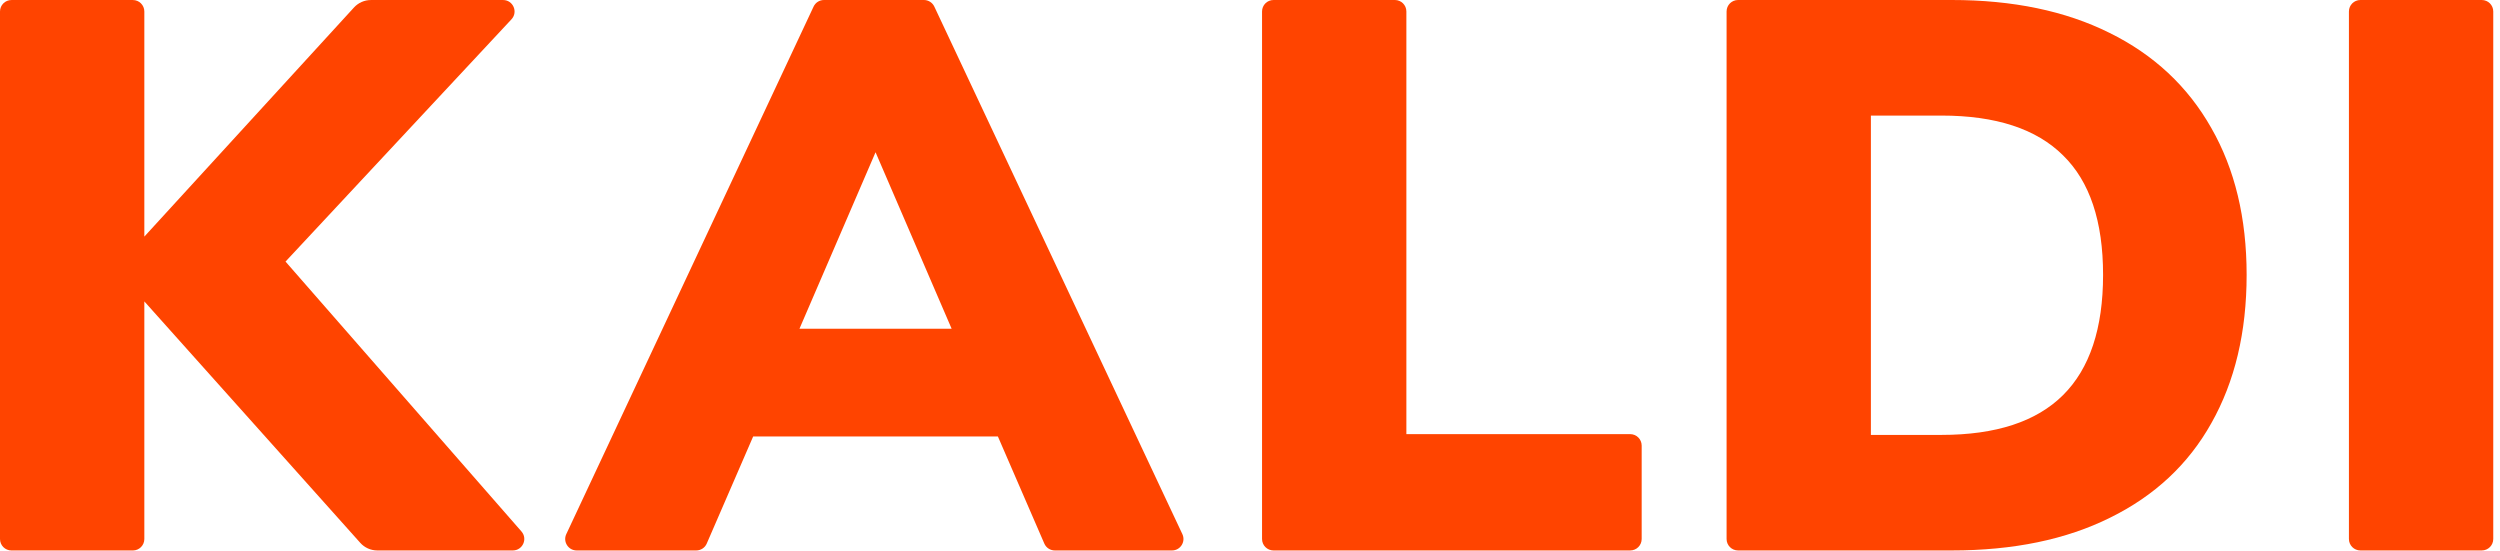
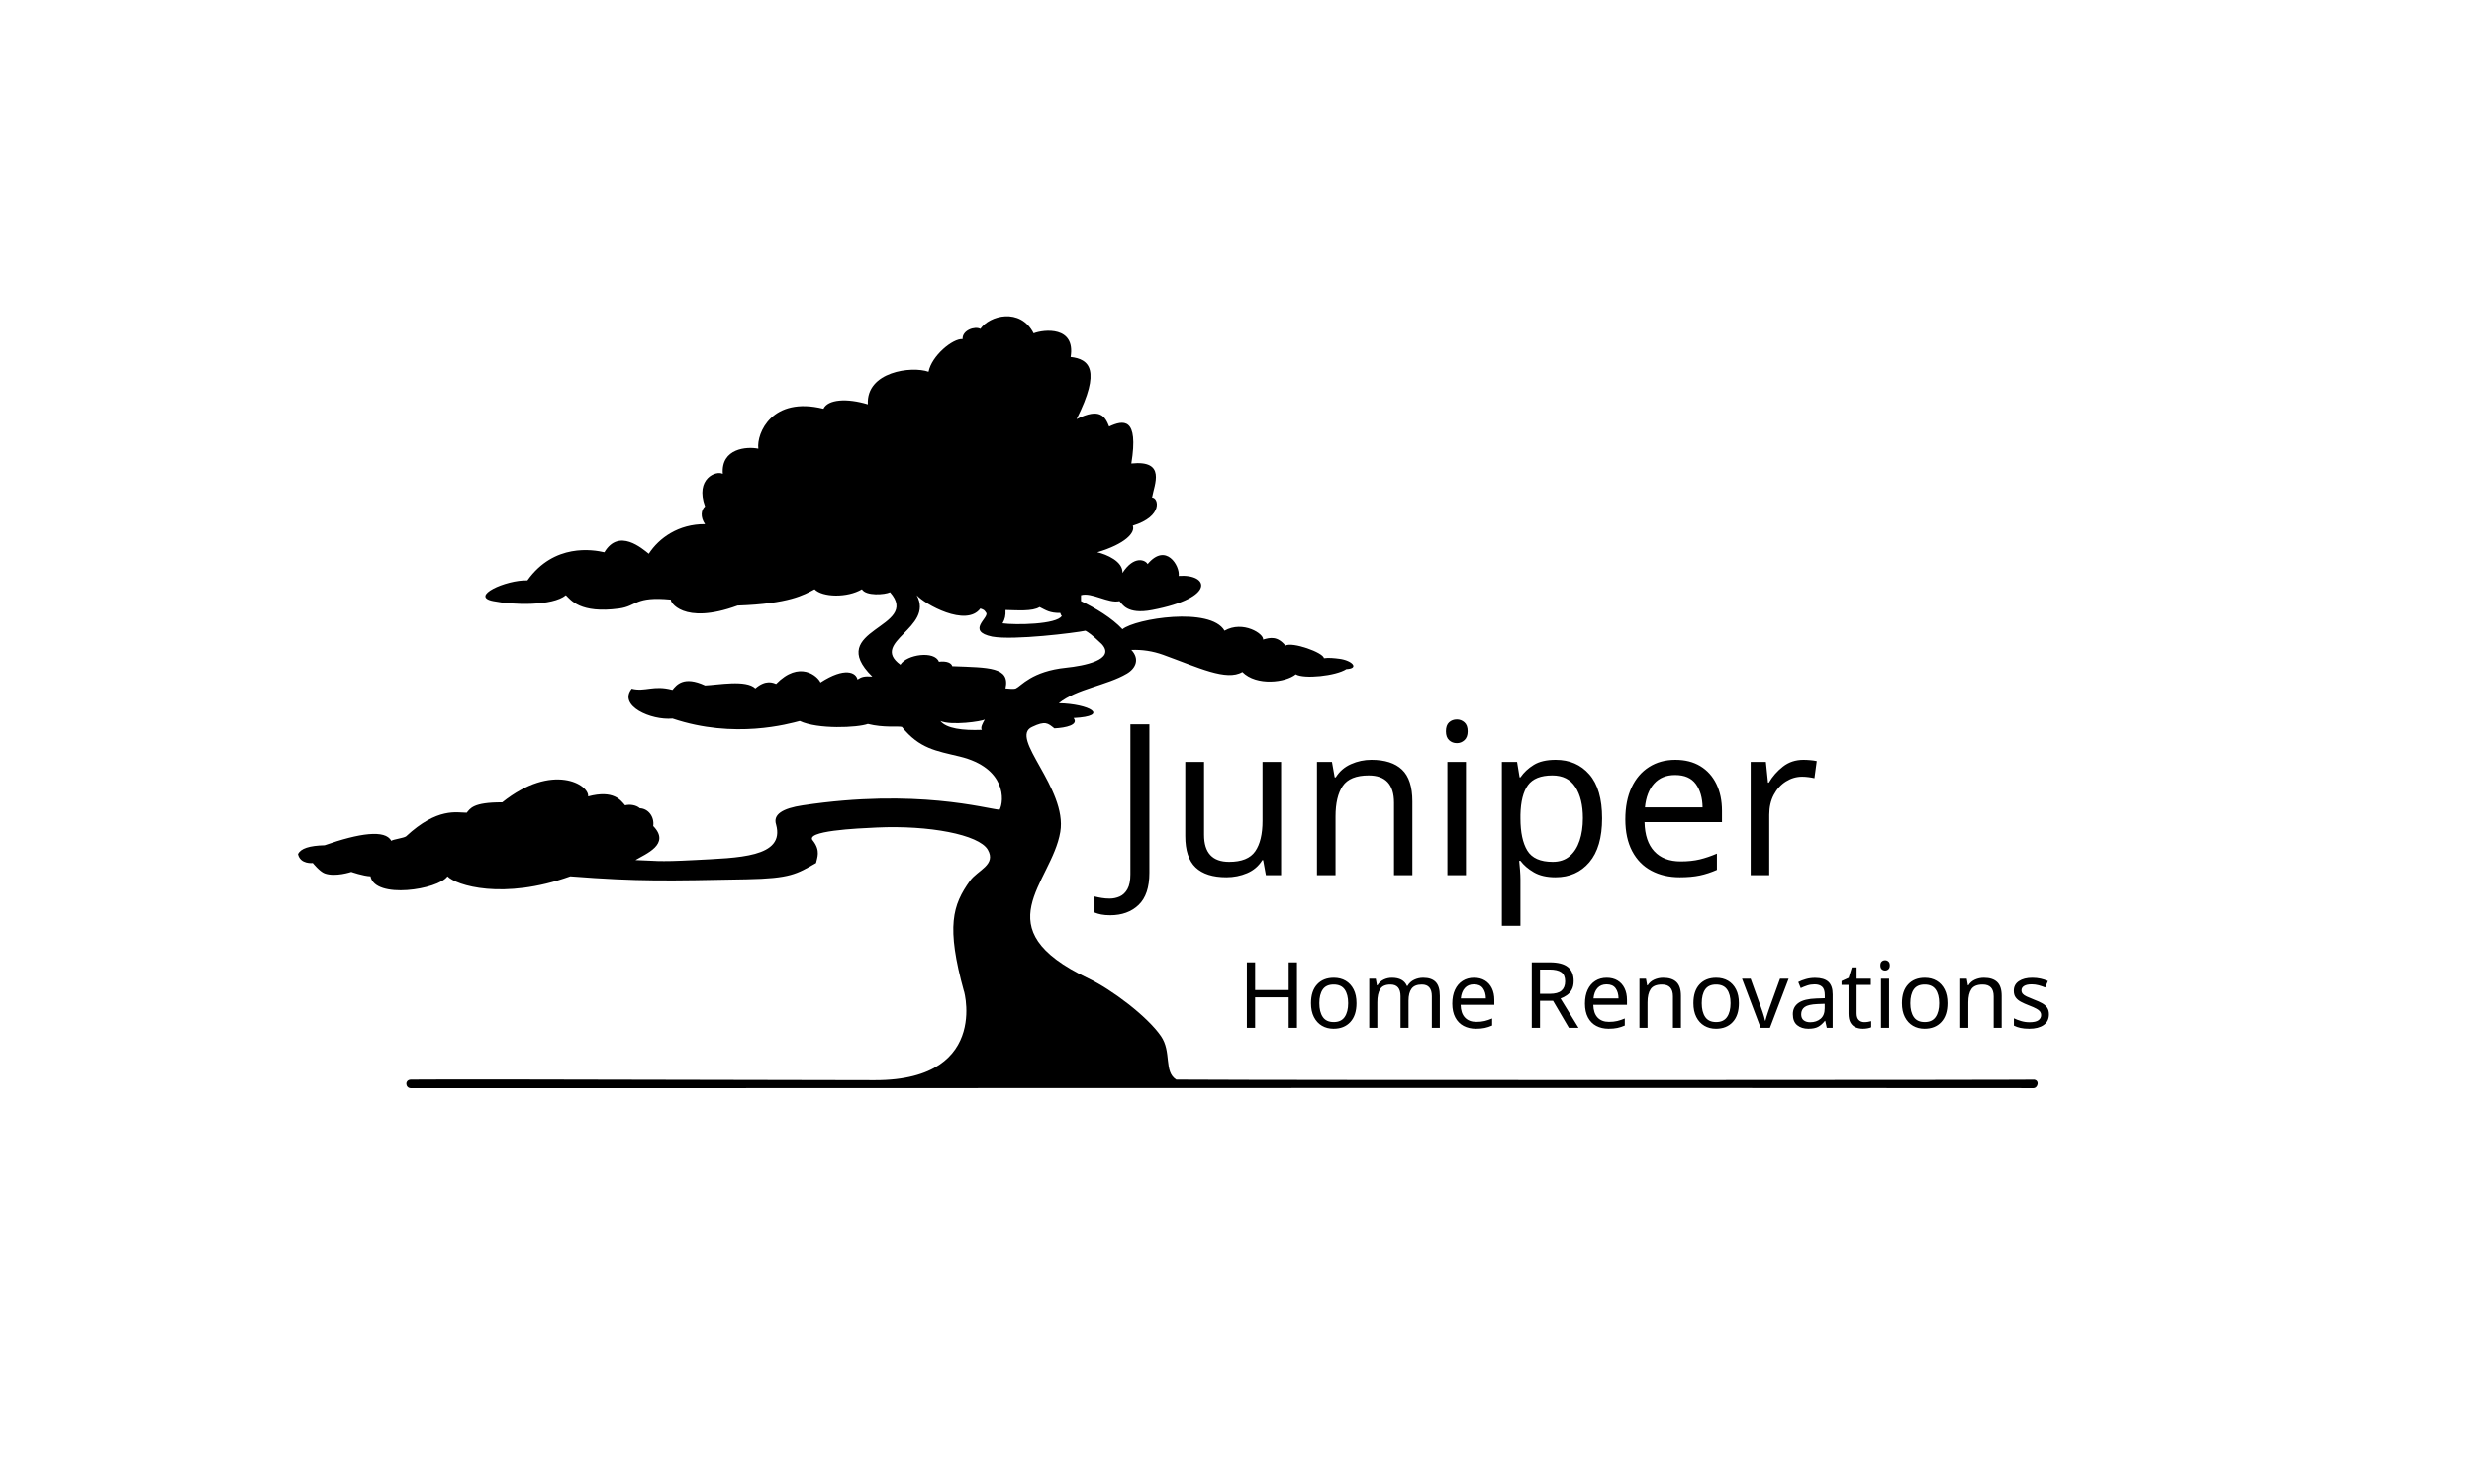
- <svg xmlns="http://www.w3.org/2000/svg" xmlns:xlink="http://www.w3.org/1999/xlink" viewBox="0 0 109 24">
-   <g transform="translate(-1470)">
-     <g style="mix-blend-mode:normal" transform="translate(1470)" fill="#f40">
-       <use xlink:href="#b" style="mix-blend-mode:normal" />
-       <use xlink:href="#c" style="mix-blend-mode:normal" />
-       <use xlink:href="#d" style="mix-blend-mode:normal" />
-       <use xlink:href="#e" style="mix-blend-mode:normal" />
-       <use xlink:href="#f" style="mix-blend-mode:normal" />
-     </g>
+ <svg xmlns="http://www.w3.org/2000/svg" id="FINAL_Vector" width="4309" height="2585" viewBox="0 0 4309 2585">
+   <defs>
+     <style>
+       .cls-1 {
+         font-size: 200px;
+       }
+ 
+       .cls-1, .cls-2 {
+         font-family: "Day Roman";
+       }
+ 
+       .cls-2 {
+         font-size: 100px;
+       }
+ 
+       .cls-3 {
+         fill-rule: evenodd;
+       }
+     </style>
+   </defs>
+   <g>
+     <text id="Juniper_" data-name="Juniper " class="cls-1" transform="translate(1934.995 1524.656) scale(1.838 1.84)">Juniper</text>
+     <text id="Home_Renovations" data-name="Home Renovations" class="cls-2" transform="translate(2156.163 1790.697) scale(1.598 1.598)">Home Renovations</text>
  </g>
-   <defs>
-     <path id="b" d="M22.735 23.171c.283.323.053.829-.376.829h-5.907c-.285 0-.556-.121-.745-.333l-9.414-10.526v10.36c0 .276-.224.5-.5.5h-5.293c-.276 0-.5-.224-.5-.5v-23c0-.276.224-.5.5-.5h5.293c.276 0 .5.224.5.5v9.815l9.141-9.99c.19-.207.457-.325.738-.325h5.762c.437 0 .664.521.366.841l-9.851 10.563 10.287 11.767z" />
-     <path id="c" d="M45.991 24c-.199 0-.38-.118-.459-.301l-2.024-4.669h-10.67l-2.024 4.669c-.079.183-.259.301-.459.301h-5.212c-.366 0-.608-.381-.453-.712l10.782-23c.082-.176.259-.288.453-.288h4.358c.194 0 .37.112.453.287l10.815 23c.156.332-.086.713-.452.713h-5.108zm-11.135-9.668h6.635l-3.317-7.694-3.317 7.694z" />
-     <path id="d" d="M55.525 24c-.276 0-.5-.224-.5-.5v-23c0-.276.224-.5.5-.5h5.293c.276 0 .5.224.5.5v18.428h9.759c.276 0 .5.224.5.5v4.072c0 .276-.224.5-.5.5h-15.552z" />
-     <path id="e" d="M75.279.5c0-.276.224-.5.5-.5h9.315c2.667 0 4.959.477 6.874 1.43 1.938.953 3.42 2.338 4.446 4.153 1.026 1.793 1.539 3.926 1.539 6.4 0 2.496-.513 4.652-1.539 6.468-1.003 1.793-2.474 3.166-4.412 4.119-1.915.953-4.218 1.43-6.908 1.43h-9.315c-.276 0-.5-.224-.5-.5v-23zm9.37 18.462c2.371 0 4.138-.579 5.301-1.736 1.163-1.157 1.744-2.905 1.744-5.242 0-2.338-.581-4.074-1.744-5.209-1.163-1.157-2.93-1.736-5.301-1.736h-3.078v13.923h3.078z" />
-     <path id="f" d="M102.913 24c-.276 0-.5-.224-.5-.5v-23c0-.276.224-.5.5-.5h5.293c.276 0 .5.224.5.5v23c0 .276-.224.5-.5.5h-5.293z" />
-   </defs>
+   <path id="tree" class="cls-3" d="M1864.75,621.952c32.42,3.616,53.5,22.16,10.31,108.264,41.13-20.714,49.96-4.2,56.72,12.888,24.6-11.555,51.88-16.8,38.67,64.443,61.25-6.371,39.91,36.6,36.09,59.288,11.08-.147,19.95,32.651-33.52,48.976,4.69,12.232-13.14,31.85-61.87,46.4,15.9,3.645,45.08,15.924,43.83,36.088,20.16-31.141,40.06-22.7,43.82-15.466,32.13-38.255,56.58,3.381,54.14,20.618,51.57-3.865,66.95,37.65-46.4,59.29-43.77,8.36-51.93-10.48-56.72-15.46-18.75,4.61-48.66-15.96-67.03-10.32v10.32c25.04,11.95,54.03,29.45,72.19,48.97,22.7-18.54,153.5-39.58,177.8,2.55,32.16-18.42,69.27,5.82,67.11,15.5,12.63-3.69,24.89-6.43,38.94,10.5,11.71-7.11,66.3,12.11,67.04,22,8.54-1.2,18.27-.12,27.01,1,21.92,2.82,35.5,16.85,12.01,18-18.1,11.91-74.07,17.59-88.05,9.01-17.25,14.24-68.14,20.94-93.04-4-27.58,16.31-76.41-7.67-138.07-30.01a145.381,145.381,0,0,0-55.28-8.46c14.67,15.5,8.26,31.78-7.74,41.24-34.86,20.63-87.45,26.41-118.59,51.56,53.04,0.96,90.78,22.36,25.78,25.77,9.28,11.9-13.14,17.05-33.51,18.05-11.49-9.13-15.56-13.59-38.67-2.58-41.42,18.29,61.71,106.89,48.98,183.02-14.96,89.47-135.38,167.62,48.98,255.19,40.39,19.19,102.37,65.84,126.33,100.53,19.09,27.66,4.53,61.76,26.73,75.78,215.64,1.36,1550.67.84,1492.73,0,11.68,0.17,8.28,15.02,0,15.01-600.86-.92-2766.012.43-2826.375,0-9.307-.43-10.6-15.03,1-15.01,43.183-.38,187.771-0.48,807.394,1,210.79,0.51,149.94-174.69,155.64-154.11-31.66-114.34-19.91-151.16,10.31-193.33,13.24-18.47,46.25-27.72,30.93-54.13s-102.35-42.86-193.35-38.66c-34.07,1.57-127.95,5.71-110.86,23.2,13.45,17.39,6.88,29.66,5.16,38.66-33.77,19.15-44.26,26.9-121.17,28.36-136.34,2.58-186.68,4.23-306.788-5.16-117.248,41.91-199.089,15.66-213.978,0-16.12,23.22-126.47,40.44-134.059,0-13-.54-33.515-7.73-33.515-7.73s-27.811,9.42-46.4,2.58c-8.752-3.23-20.624-18.05-20.624-18.05s-21.787,2.66-25.781-15.47c4.616-9.92,19.72-14.78,46.4-15.46,59.96-21.1,105.714-27.82,116.013-7.73,3.758-2.73,21.649-4.79,25.78-7.74,54.854-50.92,88.513-41.24,105.7-41.24,6.012-6.88,10.279-18.31,61.873-18.05,87.726-70.1,152.008-30.65,149.528-10.31,44.6-11.91,56.85,6.74,64.45,15.47,7.57-2.02,18.9-.9,25.78,5.16,14.06,0.49,25.51,14.25,23.2,30.93,30.99,31.87-13.6,48.63-30.93,59.29,32.56,0.87,36.42,3.61,103.12,0,75.21-4.08,157.74-4.14,141.79-61.87-5.71-17.53,11.19-28.21,46.41-33.51,198.55-29.9,320.09,6,342.88,7.73,8.14-14.97,12.08-73.02-69.61-92.79-41.39-10.02-69.6-13.53-100.54-51.56-7.46-1.73-31.22,1.84-59.3-5.15-17.58,6.54-87.49,9.75-118.59-5.16-18.66,4.87-113.61,32.12-221.64-4.25-37.6,3.39-94.91-22.09-71.04-52.01,23.42,6.02,37.89-6.84,70.97,2.13,7.08-8.84,19.74-24.87,56.72-7.73,22.34-.86,71.51-10.51,87.65,5.15,17.95-15.58,30.73-10.04,36.09-7.73,40.73-41.84,72.47-13.67,77.34-2.58,42.71-27.64,62.02-17.38,64.46-5.16,7.12-4.61,11.39-6.14,25.78-5.15-84.64-83.12,86.16-84.48,30.93-146.93-9.13,4.43-41.93,6.87-48.98-5.16-25.63,15.24-68.96,13.97-82.5,0-18.42,9.77-44.07,25.26-134.06,28.36-95.36,35-118.77-7.77-116.01-10.31-63.11-6.13-59.01,11.22-90.23,15.46-68.12,9.26-84.582-15.21-92.812-23.2-23.262,19.07-92.113,17.29-126.325,10.32-42.2-7.91,21.425-37.21,59.3-36.09,46.567-65.213,114.521-53.5,134.061-48.98,25.26-42.475,65.82-6.5,77.34,2.578,17.79-27.493,51.84-51.965,97.97-51.554-8.6-12.547-6.97-24.84,0-30.933-17.75-48.495,19.68-63.128,30.93-56.71-3.45-44.711,42.52-47.96,61.88-43.821-3.3-27.442,24.09-91.729,113.43-69.6,7.72-16.479,40.67-18.837,77.34-7.733-3.06-57.015,76.12-67.134,105.7-56.71,5.39-27.854,42.1-58.309,59.31-57-0.92-15.391,21.48-23.042,30.92-17.75,15.91-23.314,69.51-37.722,92.81,7.733C1818.28,573.631,1873.64,567.927,1864.75,621.952Zm-95.39,577.408c9.23-4.21,27.55-29.93,87.65-36.09,29.73-3.04,87.18-13.56,61.87-41.24-17.61-16.91-23.89-20.62-28.35-23.2-17.75,3.72-124.93,17.13-162.42,10.31-45.79-9.57-5.63-32.53-10.31-41.24-3.6-5.17-3.47-5.33-10.32-7.74-24.67,33.15-96.96-7.53-110.85-23.2,31.23,57.19-82.77,81.47-28.36,121.16,10.61-17.88,59.57-25.04,67.03-5.16,14.82-1.79,22.11,2.76,23.2,7.73,64.13,2.49,101.06,1.12,92.81,38.67C1755.75,1199.64,1765.49,1200.96,1769.36,1199.36Zm41.25-141.77c-12.18,8-40.11,5.48-59.3,5.15,0.42,9.65-.87,15.8-5.15,23.2,22.28,3.16,94.41,2.13,103.12-12.89-2.08-2.63-.92-0.7-2.58-5.15C1828.25,1068.14,1822.12,1063.3,1810.61,1057.59Zm-95.39,195.9c-4.98,3.32-58.36,11.03-77.34,2.58,10.53,13.25,39.02,16.81,72.18,15.47C1707.22,1267.41,1711.77,1259.8,1715.22,1253.49Z" />
</svg>
